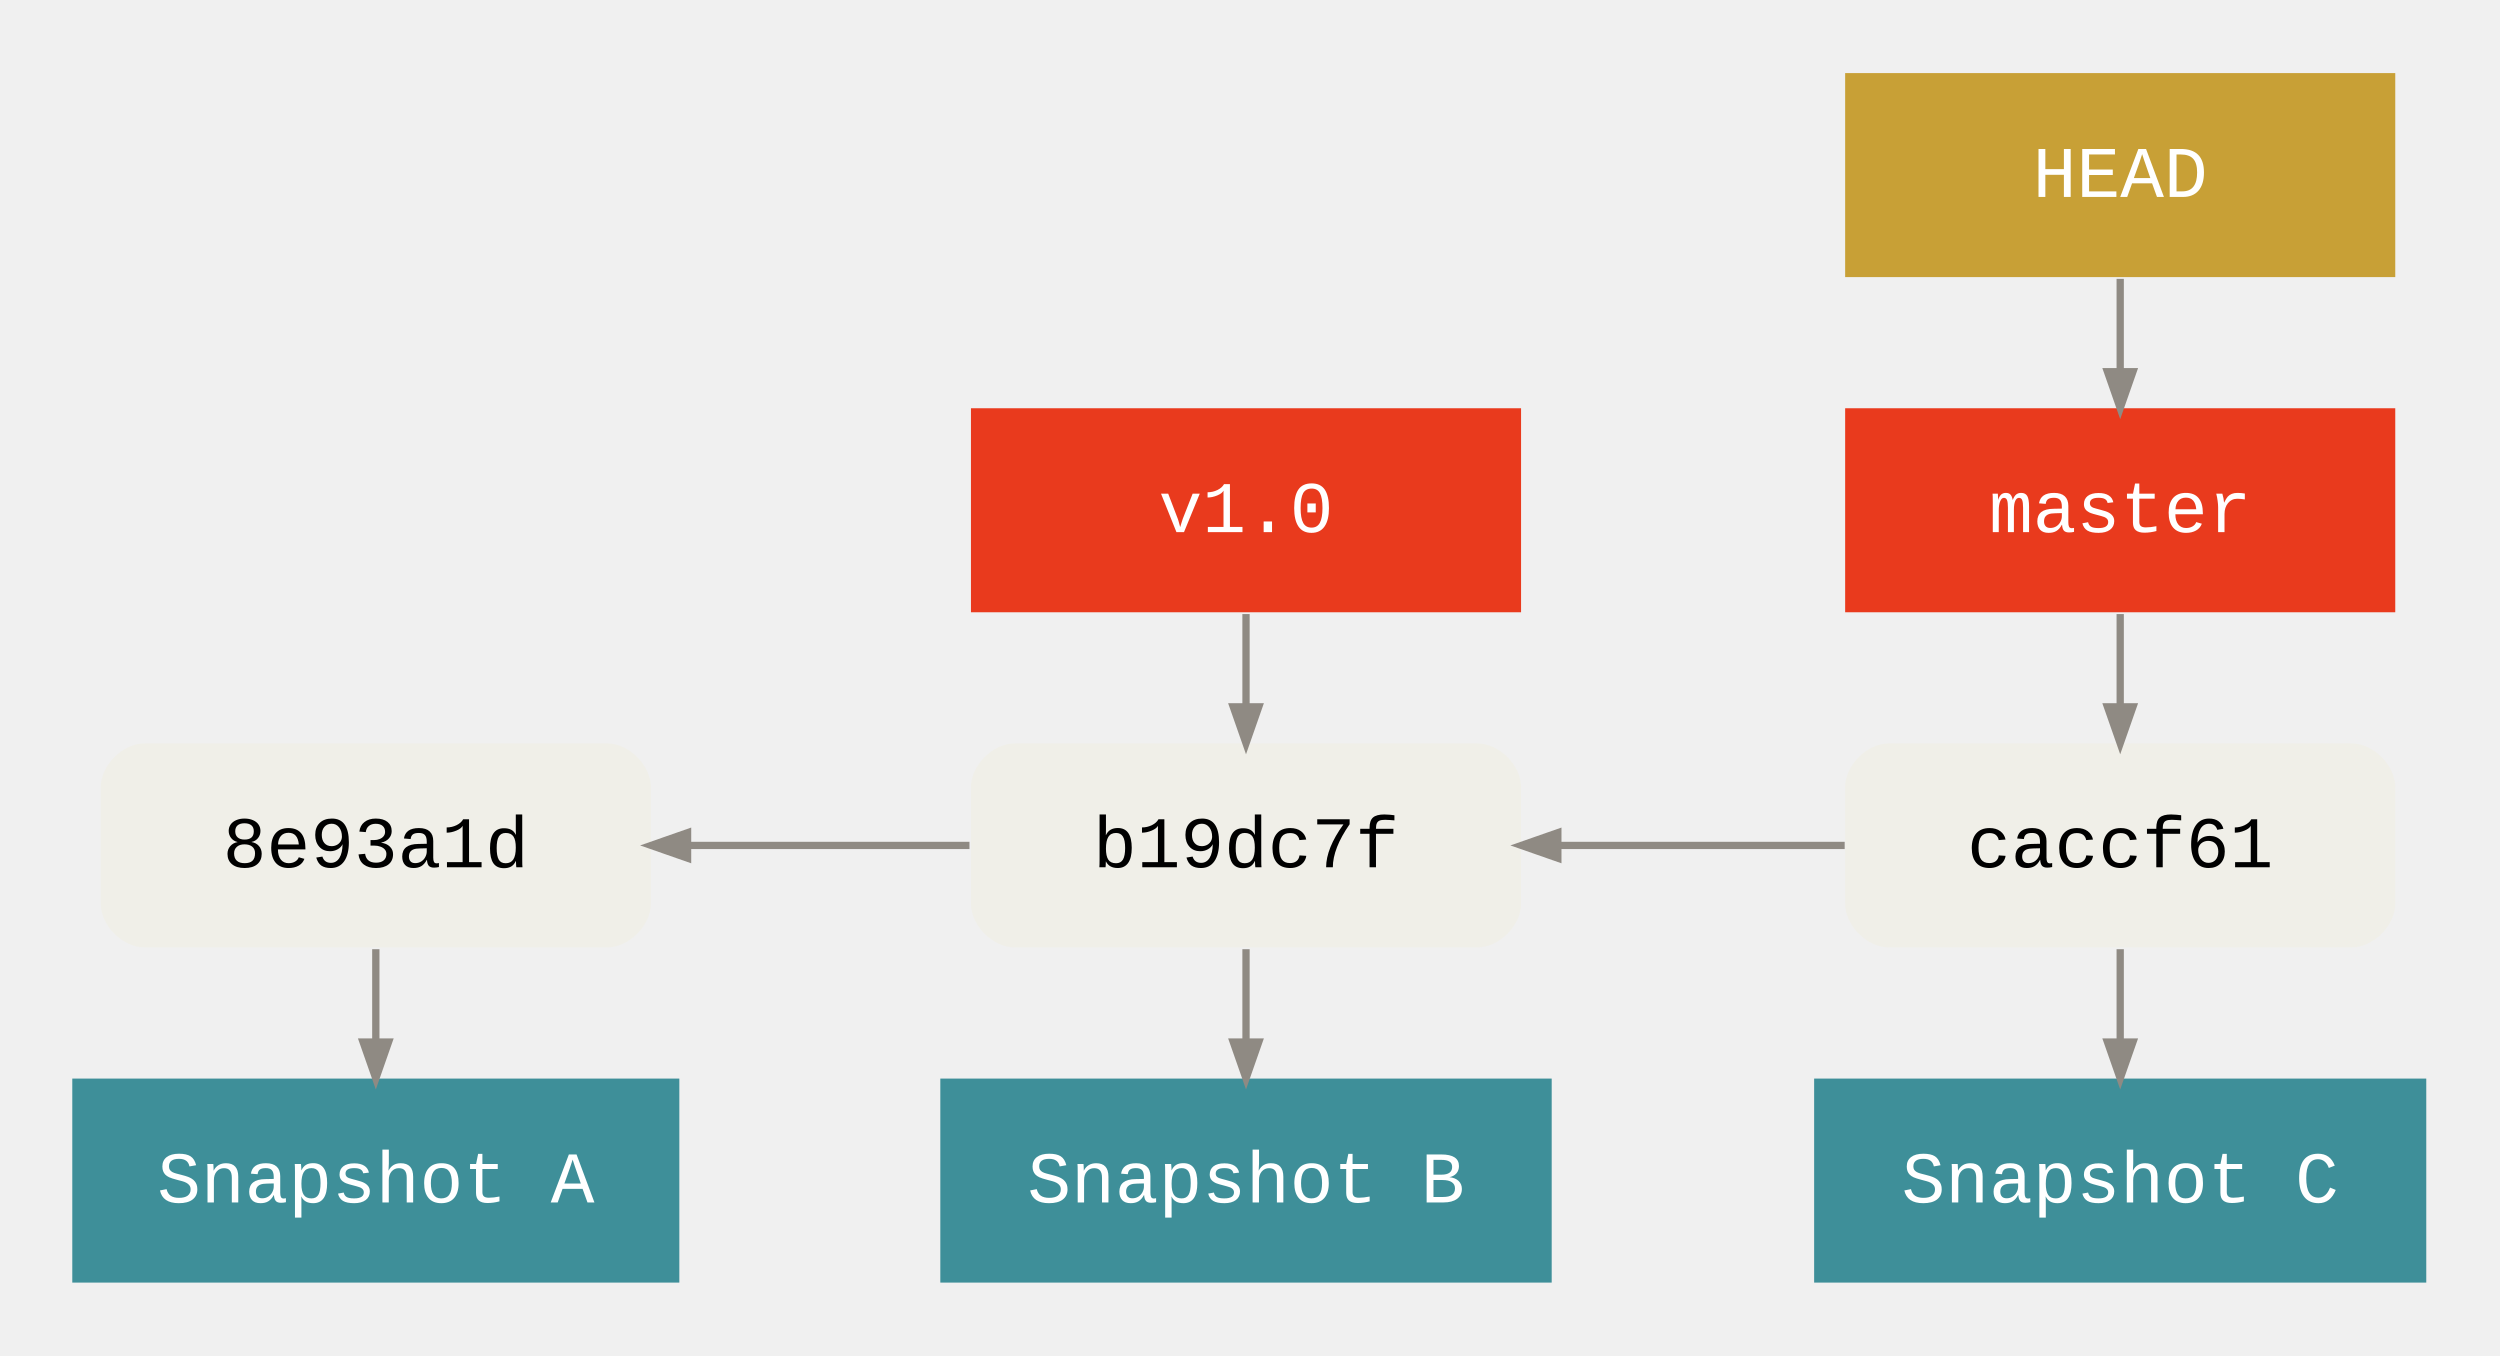
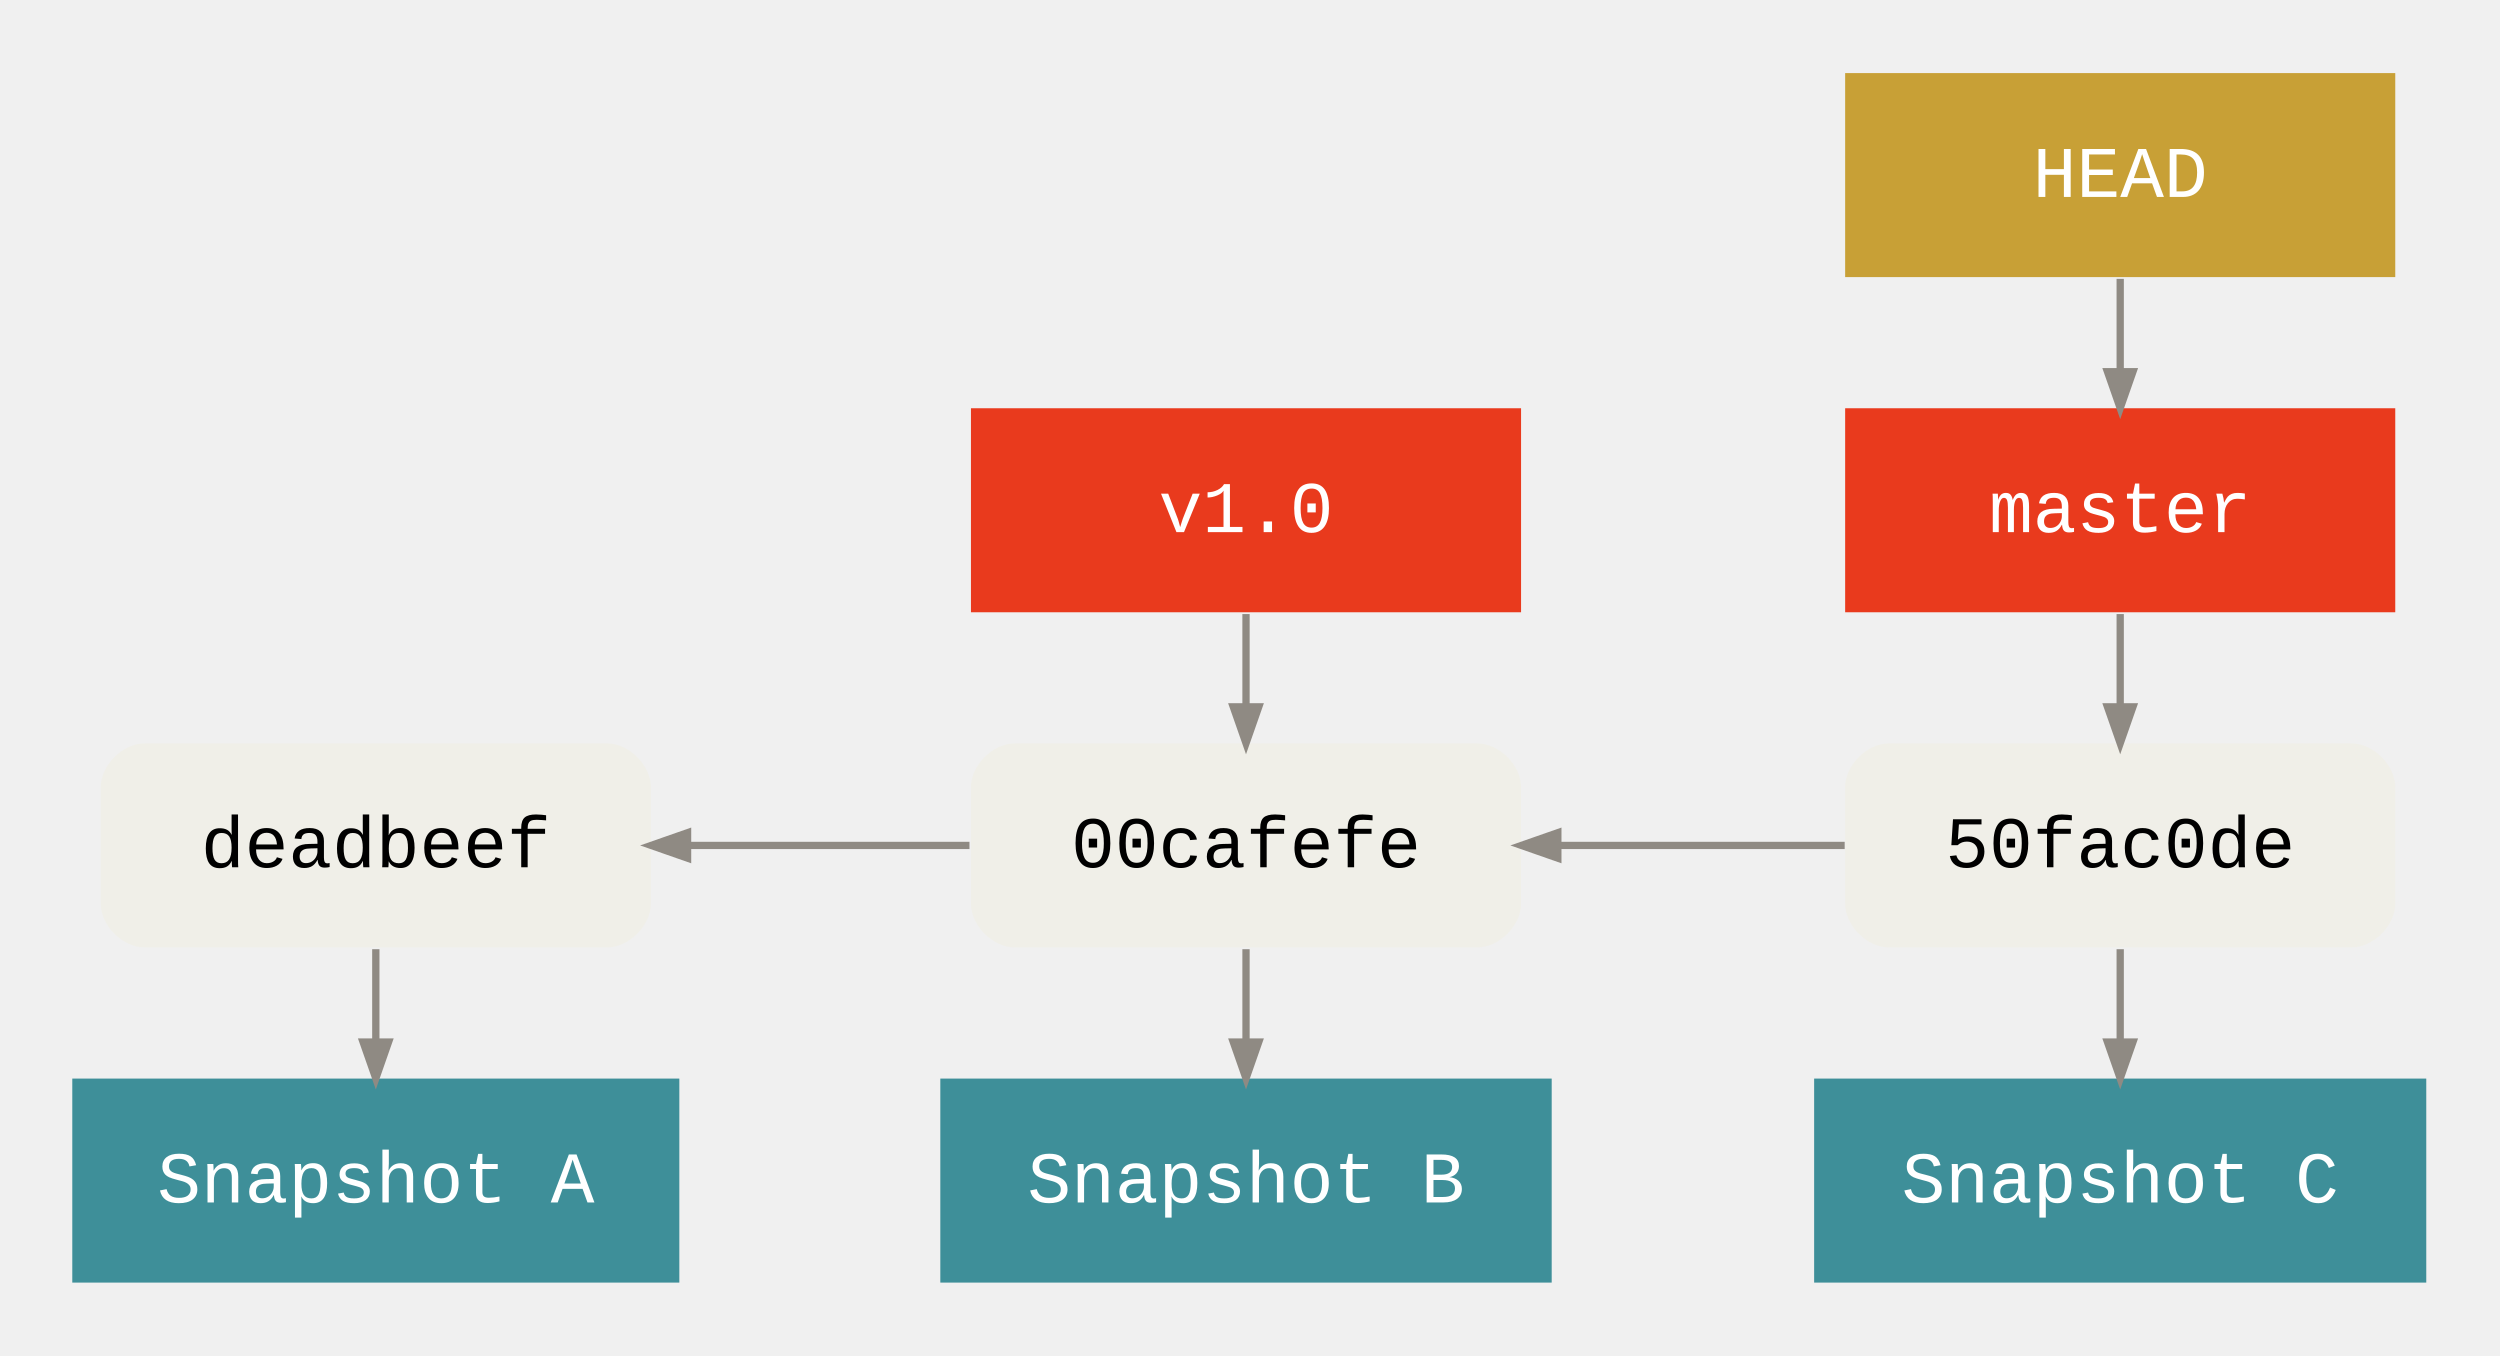
<svg xmlns="http://www.w3.org/2000/svg" width="686pt" height="372pt" viewBox="0.00 0.00 686.23 372.00">
  <g id="graph0" class="graph" transform="scale(1 1) rotate(0) translate(4 368)">
    <g id="clust1" class="cluster">
</g>
    <g id="clust3" class="cluster">
</g>
    <g id="clust5" class="cluster">
</g>
    <g id="node1" class="node">
      <path fill="#f0efe8" stroke="#000000" stroke-width="0" d="M162.657,-164C162.657,-164 35.657,-164 35.657,-164 29.657,-164 23.657,-158 23.657,-152 23.657,-152 23.657,-120 23.657,-120 23.657,-114 29.657,-108 35.657,-108 35.657,-108 162.657,-108 162.657,-108 168.657,-108 174.657,-114 174.657,-120 174.657,-120 174.657,-152 174.657,-152 174.657,-158 168.657,-164 162.657,-164" />
-       <text text-anchor="middle" x="99.157" y="-130" font-family="Menlo, Monaco, Consolas, Lucida Console, Courier New, monospace" font-size="20.00" fill="#000000">8e93a1d</text>
+       <text text-anchor="middle" x="99.157" y="-130" font-family="Menlo, Monaco, Consolas, Lucida Console, Courier New, monospace" font-size="20.00" fill="#000000">deadbeef</text>
    </g>
    <g id="node2" class="node">
      <path fill="#f0efe8" stroke="#000000" stroke-width="0" d="M401.519,-164C401.519,-164 274.519,-164 274.519,-164 268.519,-164 262.519,-158 262.519,-152 262.519,-152 262.519,-120 262.519,-120 262.519,-114 268.519,-108 274.519,-108 274.519,-108 401.519,-108 401.519,-108 407.519,-108 413.519,-114 413.519,-120 413.519,-120 413.519,-152 413.519,-152 413.519,-158 407.519,-164 401.519,-164" />
-       <text text-anchor="middle" x="338.019" y="-130" font-family="Menlo, Monaco, Consolas, Lucida Console, Courier New, monospace" font-size="20.00" fill="#000000">b19dc7f</text>
+       <text text-anchor="middle" x="338.019" y="-130" font-family="Menlo, Monaco, Consolas, Lucida Console, Courier New, monospace" font-size="20.00" fill="#000000">00cafefe</text>
    </g>
    <g id="edge1" class="edge">
      <path fill="none" stroke="#8f8a83" stroke-width="2" d="M185.013,-136C210.212,-136 237.582,-136 262.113,-136" />
      <polygon fill="#8f8a83" stroke="#8f8a83" stroke-width="2" points="184.734,-132.5 174.734,-136 184.734,-139.5 184.734,-132.5" />
    </g>
    <g id="node3" class="node">
      <path fill="#f0efe8" stroke="#000000" stroke-width="0" d="M641.479,-164C641.479,-164 514.479,-164 514.479,-164 508.478,-164 502.478,-158 502.478,-152 502.478,-152 502.478,-120 502.478,-120 502.478,-114 508.478,-108 514.479,-108 514.479,-108 641.479,-108 641.479,-108 647.479,-108 653.479,-114 653.479,-120 653.479,-120 653.479,-152 653.479,-152 653.479,-158 647.479,-164 641.479,-164" />
-       <text text-anchor="middle" x="577.979" y="-130" font-family="Menlo, Monaco, Consolas, Lucida Console, Courier New, monospace" font-size="20.00" fill="#000000">caccf61</text>
+       <text text-anchor="middle" x="577.979" y="-130" font-family="Menlo, Monaco, Consolas, Lucida Console, Courier New, monospace" font-size="20.00" fill="#000000">50fac0de</text>
    </g>
    <g id="edge2" class="edge">
      <path fill="none" stroke="#8f8a83" stroke-width="2" d="M423.709,-136C449.393,-136 477.365,-136 502.351,-136" />
      <polygon fill="#8f8a83" stroke="#8f8a83" stroke-width="2" points="423.614,-132.5 413.614,-136 423.614,-139.5 423.614,-132.5" />
    </g>
    <g id="node5" class="node">
      <polygon fill="#e93a1d" stroke="#000000" stroke-width="0" points="413.519,-256 262.519,-256 262.519,-200 413.519,-200 413.519,-256" />
      <text text-anchor="middle" x="338.019" y="-222" font-family="Menlo, Monaco, Consolas, Lucida Console, Courier New, monospace" font-size="20.00" fill="#ffffff">v1.0</text>
    </g>
    <g id="edge5" class="edge">
      <path fill="none" stroke="#8f8a83" stroke-width="2" d="M338.019,-174.288C338.019,-182.697 338.019,-191.105 338.019,-199.514" />
      <polygon fill="#8f8a83" stroke="#8f8a83" stroke-width="2" points="341.519,-174.031 338.019,-164.031 334.519,-174.031 341.519,-174.031" />
    </g>
    <g id="node4" class="node">
      <polygon fill="#e93a1d" stroke="#000000" stroke-width="0" points="653.479,-256 502.478,-256 502.478,-200 653.479,-200 653.479,-256" />
      <text text-anchor="middle" x="577.979" y="-222" font-family="Menlo, Monaco, Consolas, Lucida Console, Courier New, monospace" font-size="20.00" fill="#ffffff">master</text>
    </g>
    <g id="edge7" class="edge">
      <path fill="none" stroke="#8f8a83" stroke-width="2" d="M577.979,-174.288C577.979,-182.697 577.979,-191.105 577.979,-199.514" />
      <polygon fill="#8f8a83" stroke="#8f8a83" stroke-width="2" points="581.479,-174.031 577.979,-164.031 574.479,-174.031 581.479,-174.031" />
    </g>
    <g id="node6" class="node">
      <polygon fill="#c8a036" stroke="#000000" stroke-width="0" points="653.479,-348 502.478,-348 502.478,-292 653.479,-292 653.479,-348" />
      <text text-anchor="middle" x="577.979" y="-314" font-family="Menlo, Monaco, Consolas, Lucida Console, Courier New, monospace" font-size="20.00" fill="#ffffff">HEAD</text>
    </g>
    <g id="edge8" class="edge">
      <path fill="none" stroke="#8f8a83" stroke-width="2" d="M577.979,-266.288C577.979,-274.697 577.979,-283.105 577.979,-291.514" />
      <polygon fill="#8f8a83" stroke="#8f8a83" stroke-width="2" points="581.479,-266.031 577.979,-256.031 574.479,-266.031 581.479,-266.031" />
    </g>
    <g id="node7" class="node">
      <polygon fill="#3e8f99" stroke="#000000" stroke-width="0" points="182.472,-72 15.842,-72 15.842,-16 182.472,-16 182.472,-72" />
      <text text-anchor="middle" x="99.157" y="-38" font-family="Menlo, Monaco, Consolas, Lucida Console, Courier New, monospace" font-size="20.00" fill="#ffffff">Snapshot A</text>
    </g>
    <g id="edge3" class="edge">
      <path fill="none" stroke="#8f8a83" stroke-width="2" d="M99.157,-82.288C99.157,-90.697 99.157,-99.105 99.157,-107.514" />
      <polygon fill="#8f8a83" stroke="#8f8a83" stroke-width="2" points="102.657,-82.031 99.157,-72.031 95.657,-82.031 102.657,-82.031" />
    </g>
    <g id="node8" class="node">
      <polygon fill="#3e8f99" stroke="#000000" stroke-width="0" points="421.927,-72 254.11,-72 254.11,-16 421.927,-16 421.927,-72" />
      <text text-anchor="middle" x="338.019" y="-38" font-family="Menlo, Monaco, Consolas, Lucida Console, Courier New, monospace" font-size="20.00" fill="#ffffff">Snapshot B</text>
    </g>
    <g id="edge4" class="edge">
      <path fill="none" stroke="#8f8a83" stroke-width="2" d="M338.019,-82.288C338.019,-90.697 338.019,-99.105 338.019,-107.514" />
      <polygon fill="#8f8a83" stroke="#8f8a83" stroke-width="2" points="341.519,-82.031 338.019,-72.031 334.519,-82.031 341.519,-82.031" />
    </g>
    <g id="node9" class="node">
      <polygon fill="#3e8f99" stroke="#000000" stroke-width="0" points="661.991,-72 493.966,-72 493.966,-16 661.991,-16 661.991,-72" />
      <text text-anchor="middle" x="577.979" y="-38" font-family="Menlo, Monaco, Consolas, Lucida Console, Courier New, monospace" font-size="20.00" fill="#ffffff">Snapshot C</text>
    </g>
    <g id="edge6" class="edge">
      <path fill="none" stroke="#8f8a83" stroke-width="2" d="M577.979,-82.288C577.979,-90.697 577.979,-99.105 577.979,-107.514" />
      <polygon fill="#8f8a83" stroke="#8f8a83" stroke-width="2" points="581.479,-82.031 577.979,-72.031 574.479,-82.031 581.479,-82.031" />
    </g>
  </g>
</svg>
